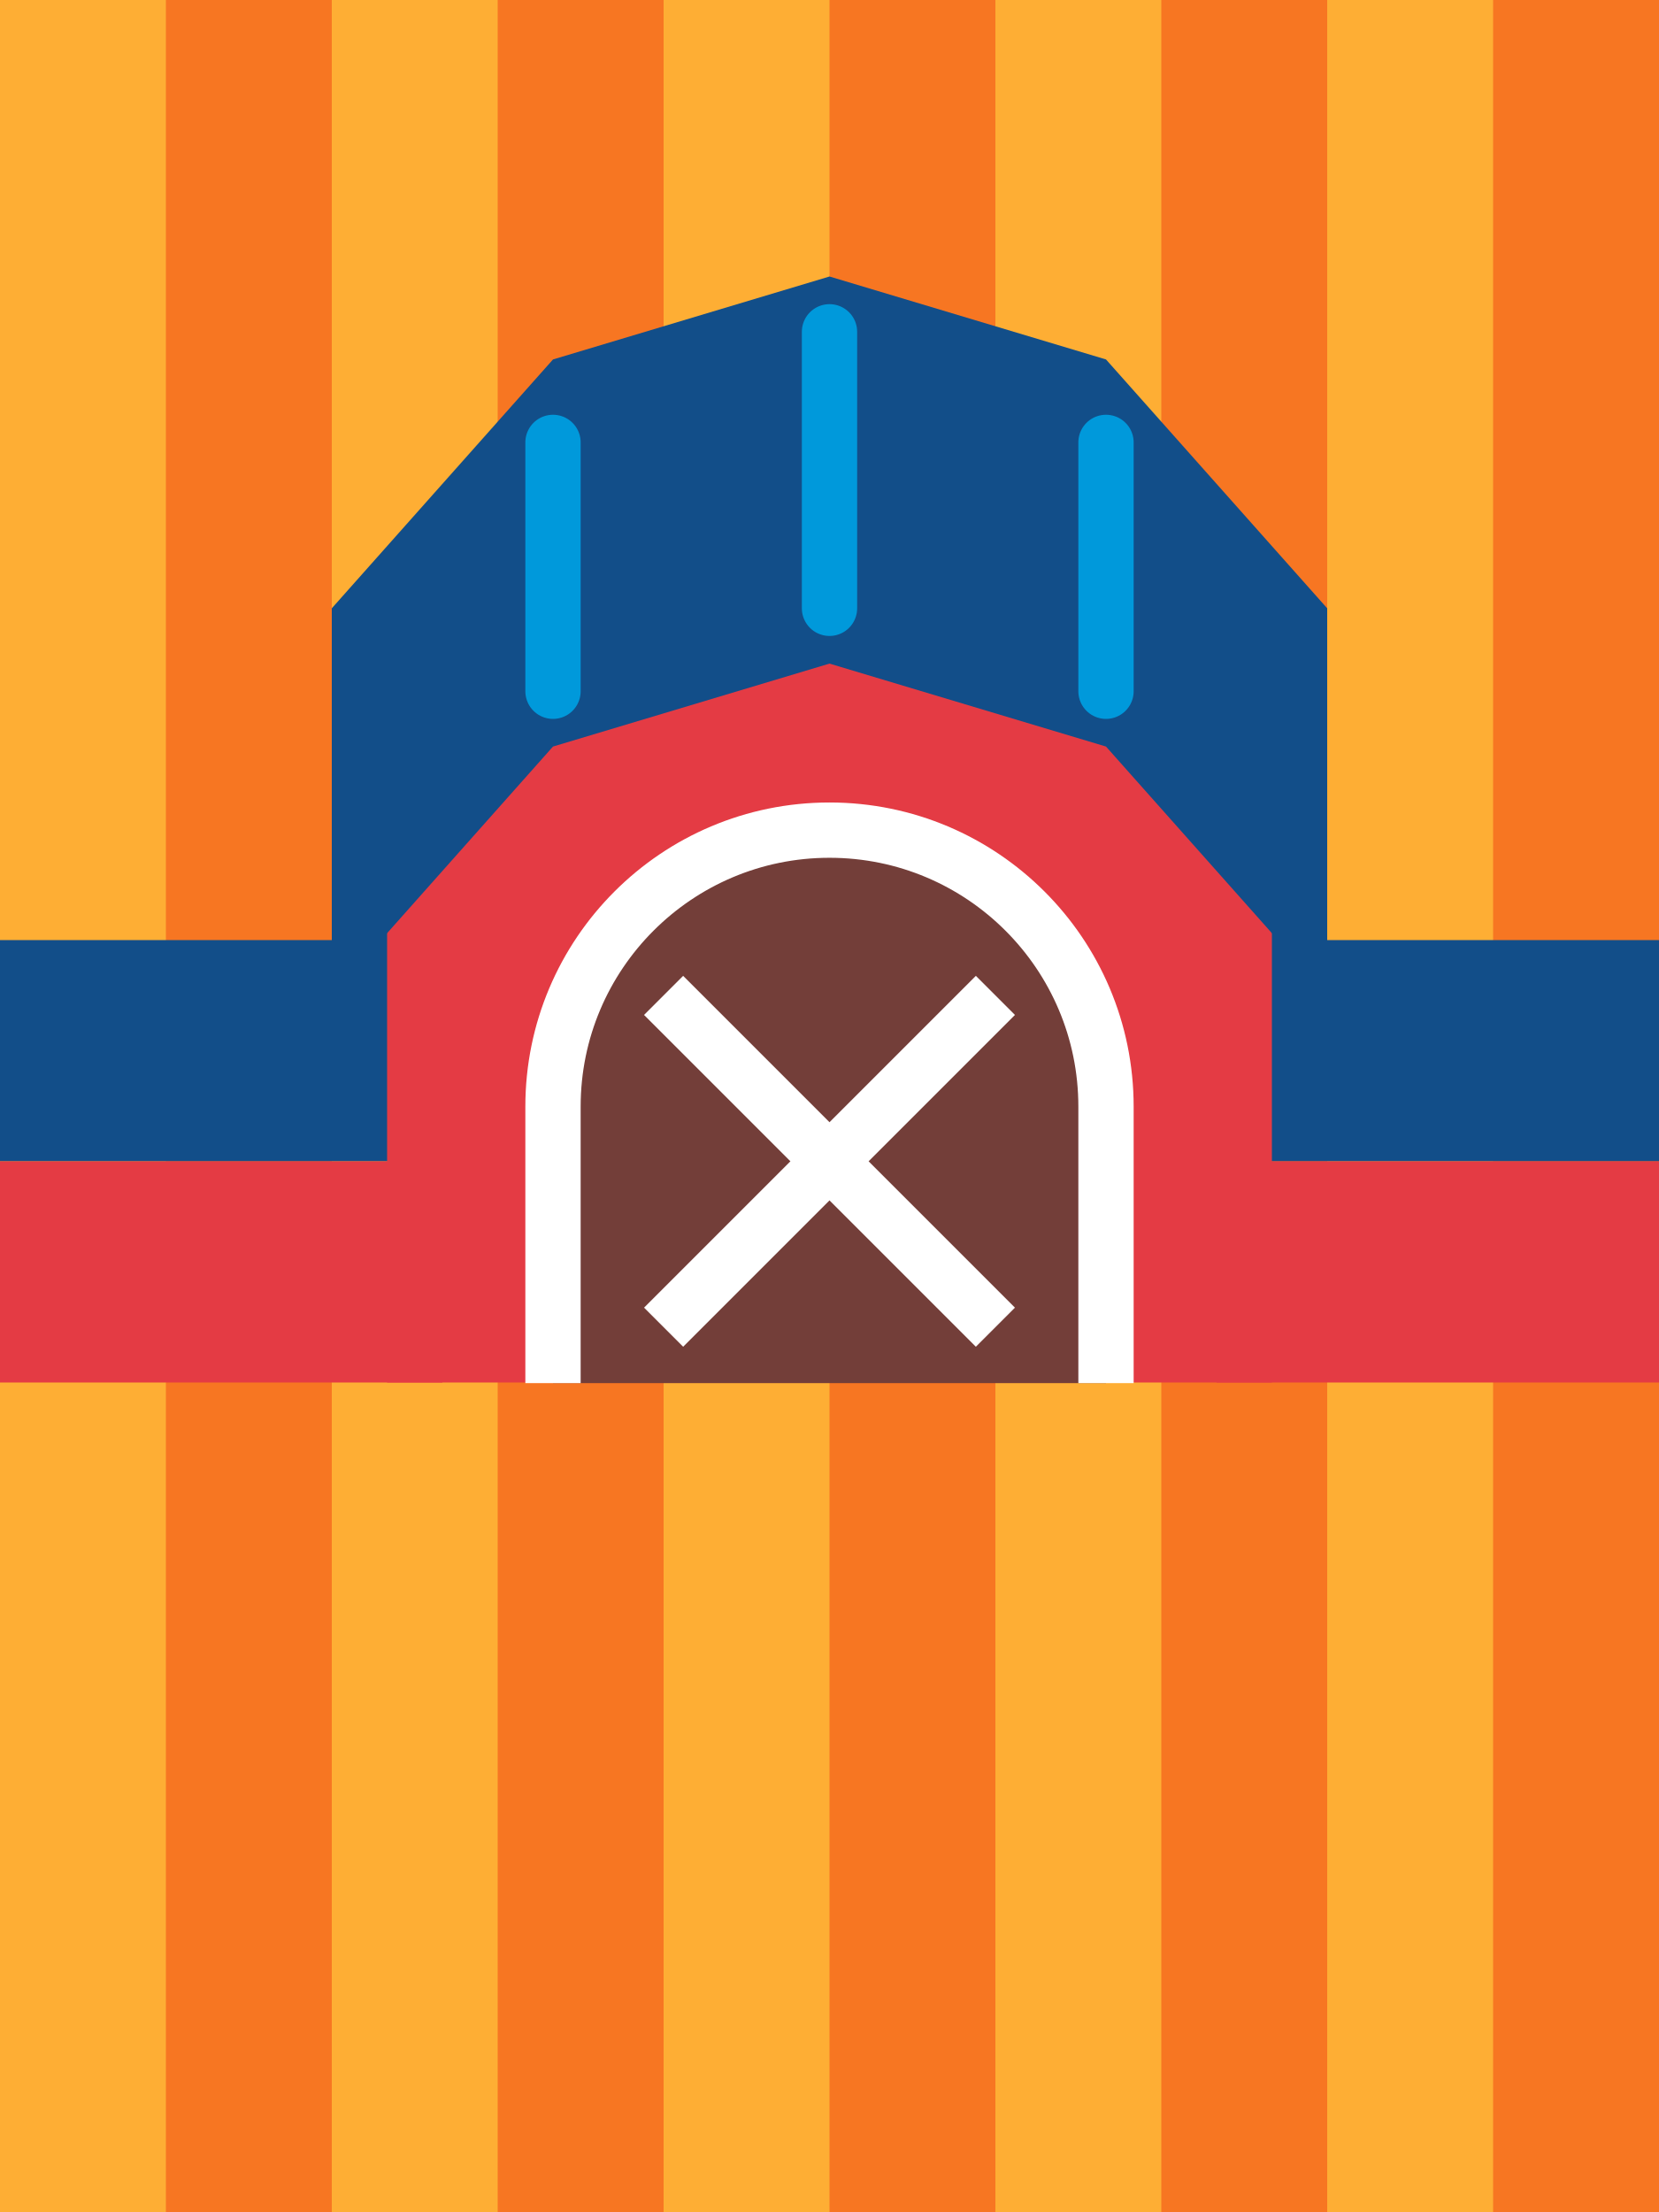
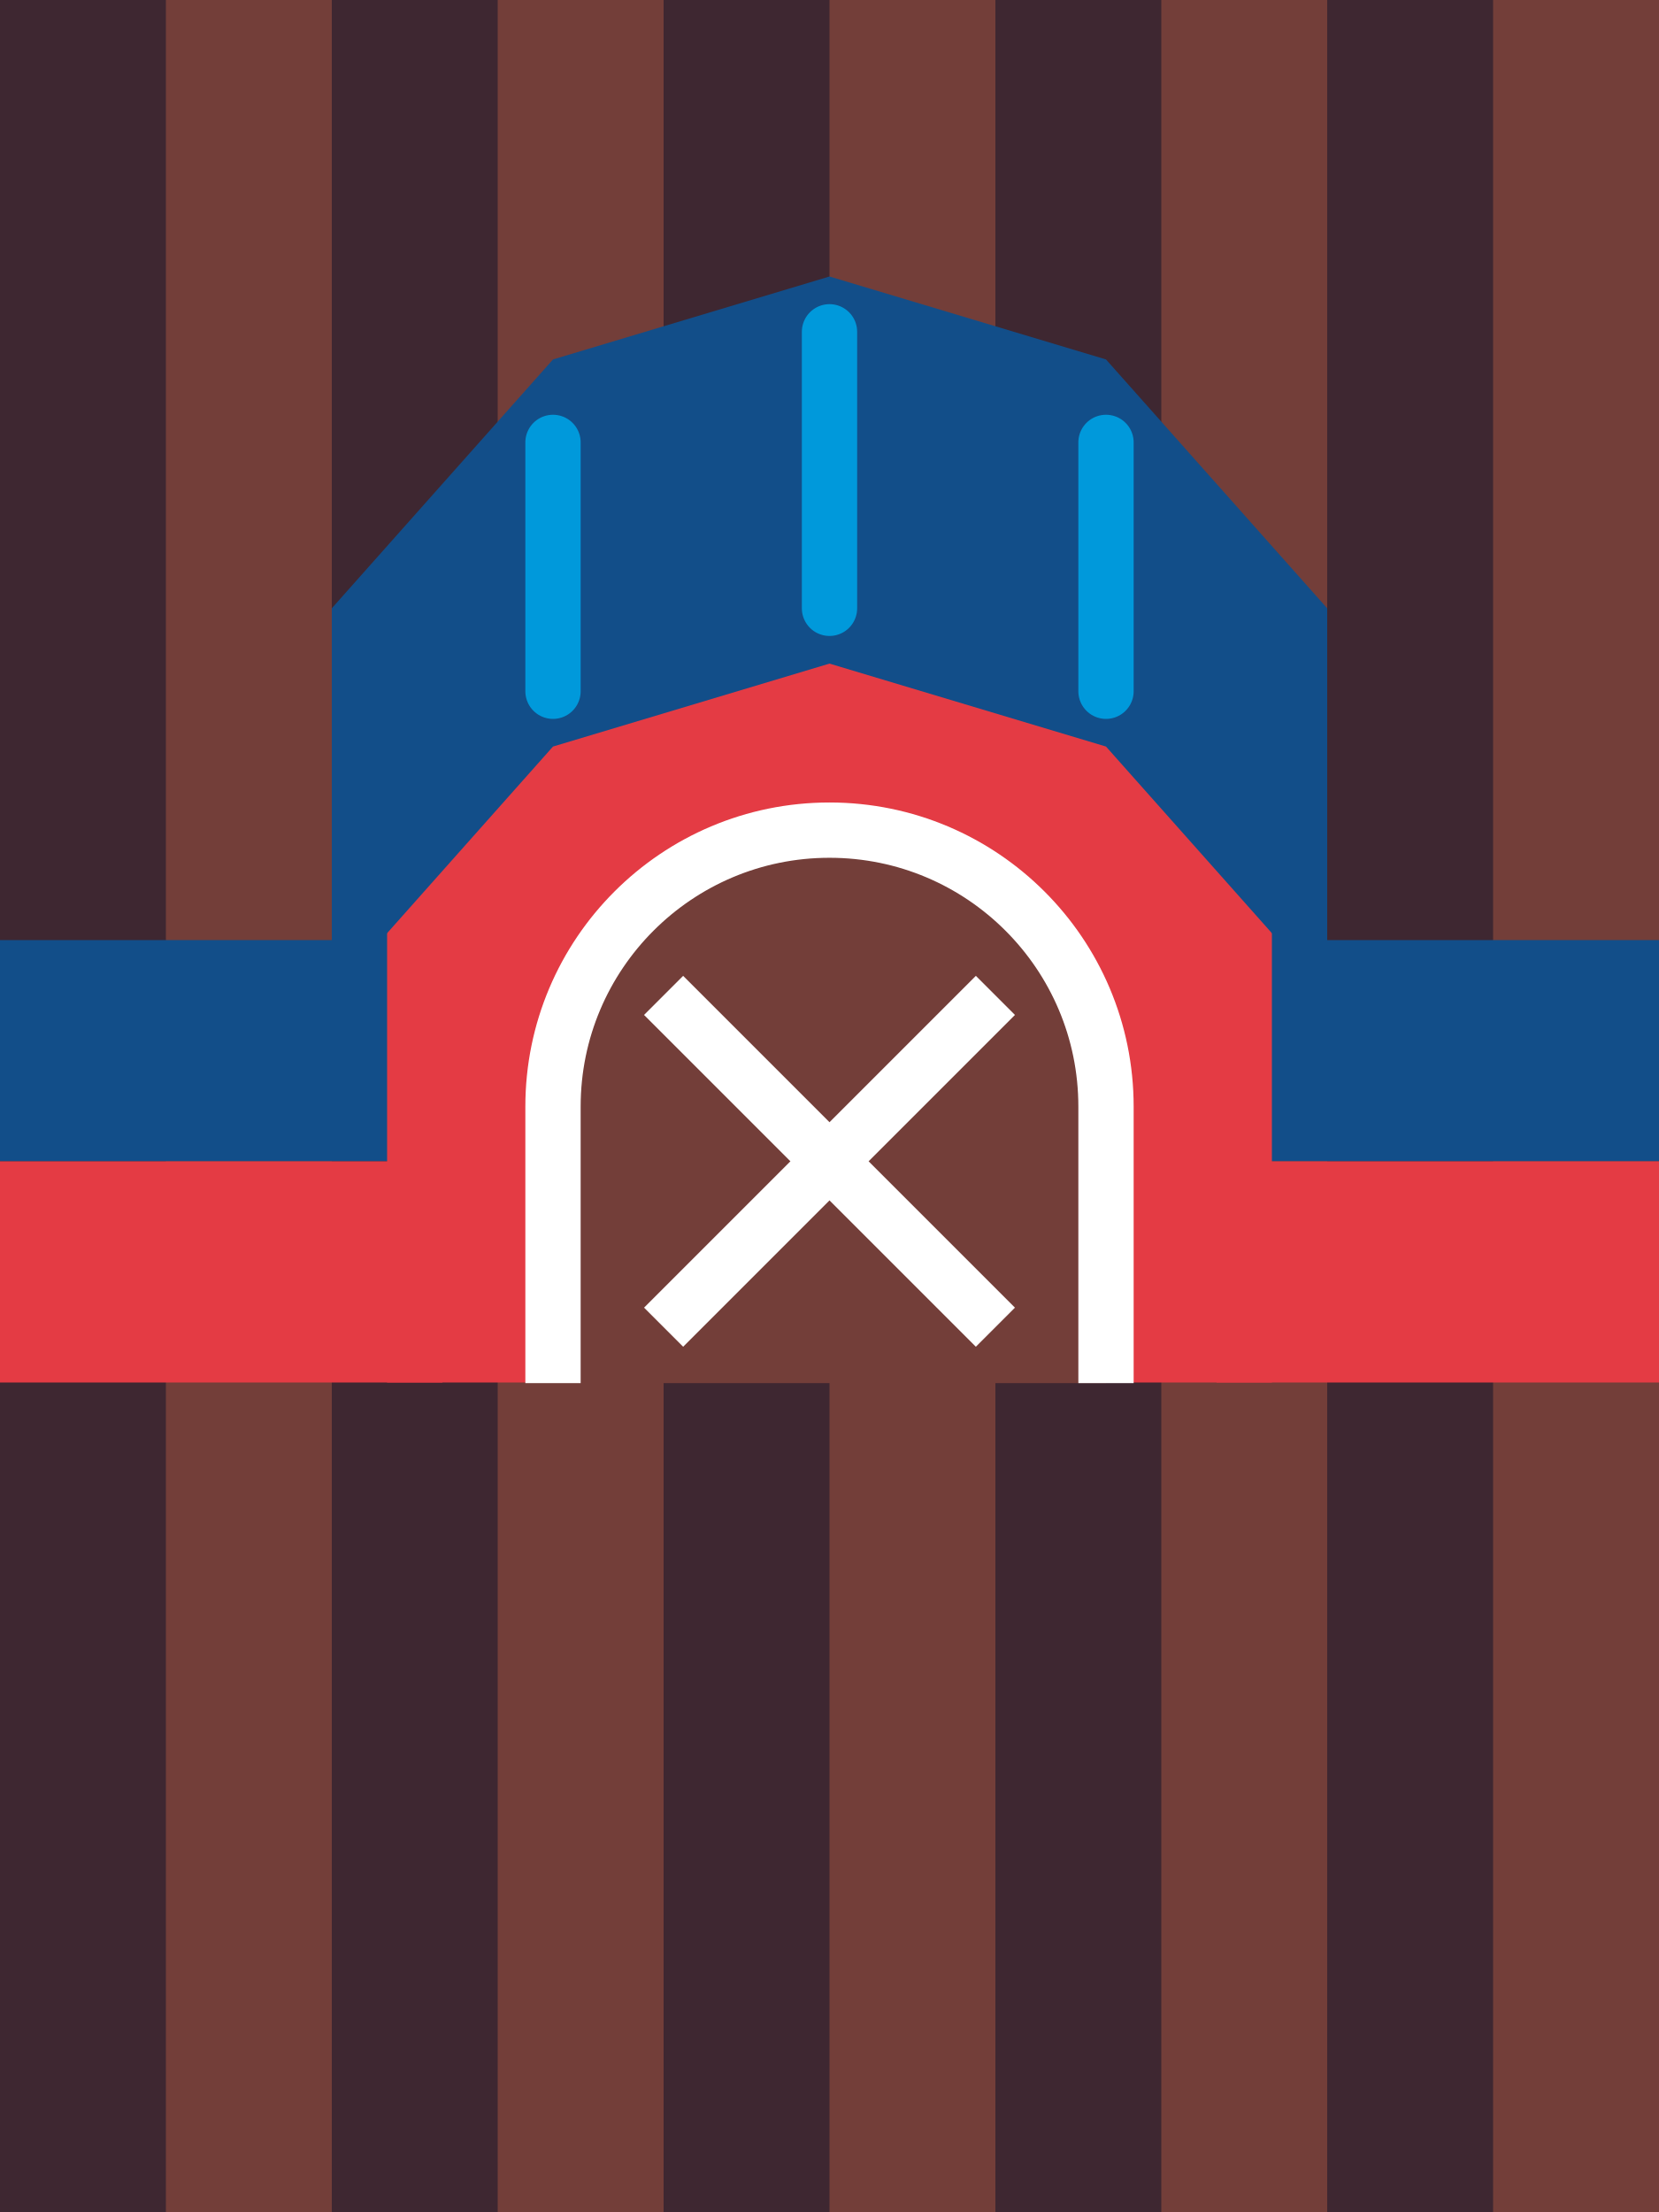
<svg xmlns="http://www.w3.org/2000/svg" width="1500" height="2000" version="1.1" id="svg6" xml:space="preserve">
  <defs id="defs6" />
-   <rect style="font-variation-settings:normal;opacity:1;vector-effect:none;fill:#f77622;fill-opacity:1;fill-rule:evenodd;stroke:none;stroke-width:13.363;stroke-linecap:round;stroke-linejoin:round;stroke-miterlimit:4;stroke-dasharray:none;stroke-dashoffset:0;stroke-opacity:1;-inkscape-stroke:none;paint-order:normal;stop-color:#000000;stop-opacity:1" id="rect1" width="1500" height="2000" x="0" y="0" />
+   <rect style="font-variation-settings:normal;opacity:1;vector-effect:none;fill:#733e39;fill-opacity:1;fill-rule:evenodd;stroke:none;stroke-width:13.363;stroke-linecap:round;stroke-linejoin:round;stroke-miterlimit:4;stroke-dasharray:none;stroke-dashoffset:0;stroke-opacity:1;-inkscape-stroke:none;paint-order:normal;stop-color:#000000;stop-opacity:1" id="rect1" width="1500" height="2000" x="0" y="0" />
  <rect style="font-variation-settings:normal;opacity:1;vector-effect:none;fill:#124e89;fill-opacity:1;fill-rule:evenodd;stroke:none;stroke-width:2.679;stroke-linecap:round;stroke-linejoin:round;stroke-miterlimit:4;stroke-dasharray:none;stroke-dashoffset:0;stroke-opacity:1;-inkscape-stroke:none;paint-order:normal;stop-color:#000000;stop-opacity:1" id="rect18" width="100" height="100" x="1100" y="800" />
-   <rect style="font-variation-settings:normal;opacity:1;vector-effect:none;fill:#feae34;fill-opacity:1;fill-rule:evenodd;stroke:none;stroke-width:4.226;stroke-linecap:round;stroke-linejoin:round;stroke-miterlimit:4;stroke-dasharray:none;stroke-dashoffset:0;stroke-opacity:1;-inkscape-stroke:none;paint-order:normal;stop-color:#000000;stop-opacity:1" id="rect3" width="150" height="2000" x="0" y="0" />
-   <rect style="font-variation-settings:normal;opacity:1;vector-effect:none;fill:#feae34;fill-opacity:1;fill-rule:evenodd;stroke:none;stroke-width:4.226;stroke-linecap:round;stroke-linejoin:round;stroke-miterlimit:4;stroke-dasharray:none;stroke-dashoffset:0;stroke-opacity:1;-inkscape-stroke:none;paint-order:normal;stop-color:#000000;stop-opacity:1" id="rect4" width="150" height="2000" x="300" y="0" />
+   <rect style="font-variation-settings:normal;opacity:1;vector-effect:none;fill:#3e2731;fill-opacity:1;fill-rule:evenodd;stroke:none;stroke-width:4.226;stroke-linecap:round;stroke-linejoin:round;stroke-miterlimit:4;stroke-dasharray:none;stroke-dashoffset:0;stroke-opacity:1;-inkscape-stroke:none;paint-order:normal;stop-color:#000000;stop-opacity:1" id="rect3" width="150" height="2000" x="0" y="0" />
+   <rect style="font-variation-settings:normal;opacity:1;vector-effect:none;fill:#3e2731;fill-opacity:1;fill-rule:evenodd;stroke:none;stroke-width:4.226;stroke-linecap:round;stroke-linejoin:round;stroke-miterlimit:4;stroke-dasharray:none;stroke-dashoffset:0;stroke-opacity:1;-inkscape-stroke:none;paint-order:normal;stop-color:#000000;stop-opacity:1" id="rect4" width="150" height="2000" x="300" y="0" />
  <rect style="font-variation-settings:normal;opacity:1;vector-effect:none;fill:#124e89;fill-opacity:1;fill-rule:evenodd;stroke:none;stroke-width:2.679;stroke-linecap:round;stroke-linejoin:round;stroke-miterlimit:4;stroke-dasharray:none;stroke-dashoffset:0;stroke-opacity:1;-inkscape-stroke:none;paint-order:normal;stop-color:#000000;stop-opacity:1" id="rect17" width="100" height="100" x="300" y="800" />
-   <rect style="font-variation-settings:normal;opacity:1;vector-effect:none;fill:#feae34;fill-opacity:1;fill-rule:evenodd;stroke:none;stroke-width:4.226;stroke-linecap:round;stroke-linejoin:round;stroke-miterlimit:4;stroke-dasharray:none;stroke-dashoffset:0;stroke-opacity:1;-inkscape-stroke:none;paint-order:normal;stop-color:#000000;stop-opacity:1" id="rect5" width="150" height="2000" x="600" y="0" />
-   <rect style="font-variation-settings:normal;opacity:1;vector-effect:none;fill:#feae34;fill-opacity:1;fill-rule:evenodd;stroke:none;stroke-width:4.226;stroke-linecap:round;stroke-linejoin:round;stroke-miterlimit:4;stroke-dasharray:none;stroke-dashoffset:0;stroke-opacity:1;-inkscape-stroke:none;paint-order:normal;stop-color:#000000;stop-opacity:1" id="rect6" width="150" height="2000" x="900" y="0" />
-   <rect style="font-variation-settings:normal;opacity:1;vector-effect:none;fill:#feae34;fill-opacity:1;fill-rule:evenodd;stroke:none;stroke-width:4.226;stroke-linecap:round;stroke-linejoin:round;stroke-miterlimit:4;stroke-dasharray:none;stroke-dashoffset:0;stroke-opacity:1;-inkscape-stroke:none;paint-order:normal;stop-color:#000000;stop-opacity:1" id="rect7" width="150" height="2000" x="1200" y="0" />
+   <rect style="font-variation-settings:normal;opacity:1;vector-effect:none;fill:#3e2731;fill-opacity:1;fill-rule:evenodd;stroke:none;stroke-width:4.226;stroke-linecap:round;stroke-linejoin:round;stroke-miterlimit:4;stroke-dasharray:none;stroke-dashoffset:0;stroke-opacity:1;-inkscape-stroke:none;paint-order:normal;stop-color:#000000;stop-opacity:1" id="rect5" width="150" height="2000" x="600" y="0" />
+   <rect style="font-variation-settings:normal;opacity:1;vector-effect:none;fill:#3e2731;fill-opacity:1;fill-rule:evenodd;stroke:none;stroke-width:4.226;stroke-linecap:round;stroke-linejoin:round;stroke-miterlimit:4;stroke-dasharray:none;stroke-dashoffset:0;stroke-opacity:1;-inkscape-stroke:none;paint-order:normal;stop-color:#000000;stop-opacity:1" id="rect6" width="150" height="2000" x="900" y="0" />
+   <rect style="font-variation-settings:normal;opacity:1;vector-effect:none;fill:#3e2731;fill-opacity:1;fill-rule:evenodd;stroke:none;stroke-width:4.226;stroke-linecap:round;stroke-linejoin:round;stroke-miterlimit:4;stroke-dasharray:none;stroke-dashoffset:0;stroke-opacity:1;-inkscape-stroke:none;paint-order:normal;stop-color:#000000;stop-opacity:1" id="rect7" width="150" height="2000" x="1200" y="0" />
  <rect style="font-variation-settings:normal;opacity:1;vector-effect:none;fill:#124e89;fill-opacity:1;fill-rule:evenodd;stroke:none;stroke-width:7.576;stroke-linecap:round;stroke-linejoin:round;stroke-miterlimit:4;stroke-dasharray:none;stroke-dashoffset:0;stroke-opacity:1;-inkscape-stroke:none;paint-order:normal;stop-color:#000000;stop-opacity:1" id="rect15" width="400" height="200" x="0" y="850" />
  <rect style="font-variation-settings:normal;opacity:1;vector-effect:none;fill:#e43b44;fill-opacity:1;fill-rule:evenodd;stroke:none;stroke-width:7.576;stroke-linecap:round;stroke-linejoin:round;stroke-miterlimit:4;stroke-dasharray:none;stroke-dashoffset:0;stroke-opacity:1;-inkscape-stroke:none;paint-order:normal;stop-color:#000000;stop-opacity:1" id="rect9" width="400" height="200" x="0" y="1050" />
  <rect style="font-variation-settings:normal;opacity:1;vector-effect:none;fill:#124e89;fill-opacity:1;fill-rule:evenodd;stroke:none;stroke-width:7.576;stroke-linecap:round;stroke-linejoin:round;stroke-miterlimit:4;stroke-dasharray:none;stroke-dashoffset:0;stroke-opacity:1;-inkscape-stroke:none;paint-order:normal;stop-color:#000000;stop-opacity:1" id="rect16" width="400" height="200" x="1100" y="850" />
  <rect style="font-variation-settings:normal;opacity:1;vector-effect:none;fill:#e43b44;fill-opacity:1;fill-rule:evenodd;stroke:none;stroke-width:19.316;stroke-linecap:round;stroke-linejoin:round;stroke-miterlimit:4;stroke-dasharray:none;stroke-dashoffset:0;stroke-opacity:1;-inkscape-stroke:none;paint-order:normal;stop-color:#000000;stop-opacity:1" id="rect11" width="800" height="650" x="350" y="600" />
  <path id="path12" style="font-variation-settings:normal;opacity:1;vector-effect:none;fill:#124e89;fill-opacity:1;stroke:none;stroke-width:12;stroke-linecap:round;stroke-linejoin:round;stroke-miterlimit:4;stroke-dasharray:none;stroke-dashoffset:0;stroke-opacity:1;-inkscape-stroke:none;stop-color:#000000;stop-opacity:1" d="M 750 250 L 500 325 L 300 550 L 300 900 L 500 675 L 750 600 L 1000 675 L 1200 900 L 1200 550 L 1000 325 L 750 250 z " />
  <path id="rect13" style="opacity:1;vector-effect:none;fill:#733e39;fill-rule:evenodd;stroke-width:10.851;stroke-linecap:round;stroke-linejoin:round;stop-color:#000000;stop-opacity:1;fill-opacity:1" d="m 750,750.571 a 250,250 45 0 1 250,250 v 250 H 500 v -250 a 250,250 135 0 1 250,-250 z" />
  <rect style="font-variation-settings:normal;opacity:1;vector-effect:none;fill:#e43b44;fill-opacity:1;fill-rule:evenodd;stroke:none;stroke-width:7.576;stroke-linecap:round;stroke-linejoin:round;stroke-miterlimit:4;stroke-dasharray:none;stroke-dashoffset:0;stroke-opacity:1;-inkscape-stroke:none;paint-order:normal;stop-color:#000000;stop-opacity:1" id="rect14" width="400" height="200" x="1100" y="1050" />
  <path id="path20" style="opacity:1;fill:none;fill-opacity:1;fill-rule:evenodd;stroke:#ffffff;stroke-width:50;stroke-linecap:butt;stroke-linejoin:round;stroke-opacity:1;stop-color:#000000;stop-opacity:1;stroke-dasharray:none" d="m 500,1250.571 v -250 c 0,-138.071 111.929,-250 250,-250 138.071,0 250,111.929 250,250 v 250" />
  <path style="font-variation-settings:normal;opacity:1;vector-effect:none;fill:none;fill-opacity:1;stroke:#ffffff;stroke-width:50;stroke-linecap:butt;stroke-linejoin:round;stroke-miterlimit:4;stroke-dasharray:none;stroke-dashoffset:0;stroke-opacity:1;-inkscape-stroke:none;stop-color:#000000;stop-opacity:1" d="M 900,900 600,1200" id="path21" />
  <path style="font-variation-settings:normal;opacity:1;vector-effect:none;fill:none;fill-opacity:1;stroke:#ffffff;stroke-width:50;stroke-linecap:butt;stroke-linejoin:round;stroke-miterlimit:4;stroke-dasharray:none;stroke-dashoffset:0;stroke-opacity:1;-inkscape-stroke:none;stop-color:#000000;stop-opacity:1" d="m 600,900 300,300" id="path22" />
  <path style="font-variation-settings:normal;opacity:1;fill:none;fill-opacity:1;stroke:#0099db;stroke-width:50;stroke-linecap:round;stroke-linejoin:round;stroke-miterlimit:4;stroke-dasharray:none;stroke-dashoffset:0;stroke-opacity:1;stop-color:#000000;stop-opacity:1" d="M 750,550 V 300" id="path23" />
  <path style="font-variation-settings:normal;opacity:1;fill:none;fill-opacity:1;stroke:#0099db;stroke-width:50;stroke-linecap:round;stroke-linejoin:round;stroke-miterlimit:4;stroke-dasharray:none;stroke-dashoffset:0;stroke-opacity:1;stop-color:#000000;stop-opacity:1" d="M 500,625 V 400" id="path24" />
  <path style="font-variation-settings:normal;opacity:1;fill:none;fill-opacity:1;stroke:#0099db;stroke-width:50;stroke-linecap:round;stroke-linejoin:round;stroke-miterlimit:4;stroke-dasharray:none;stroke-dashoffset:0;stroke-opacity:1;stop-color:#000000;stop-opacity:1" d="M 1000,625 V 400" id="path25" />
</svg>
